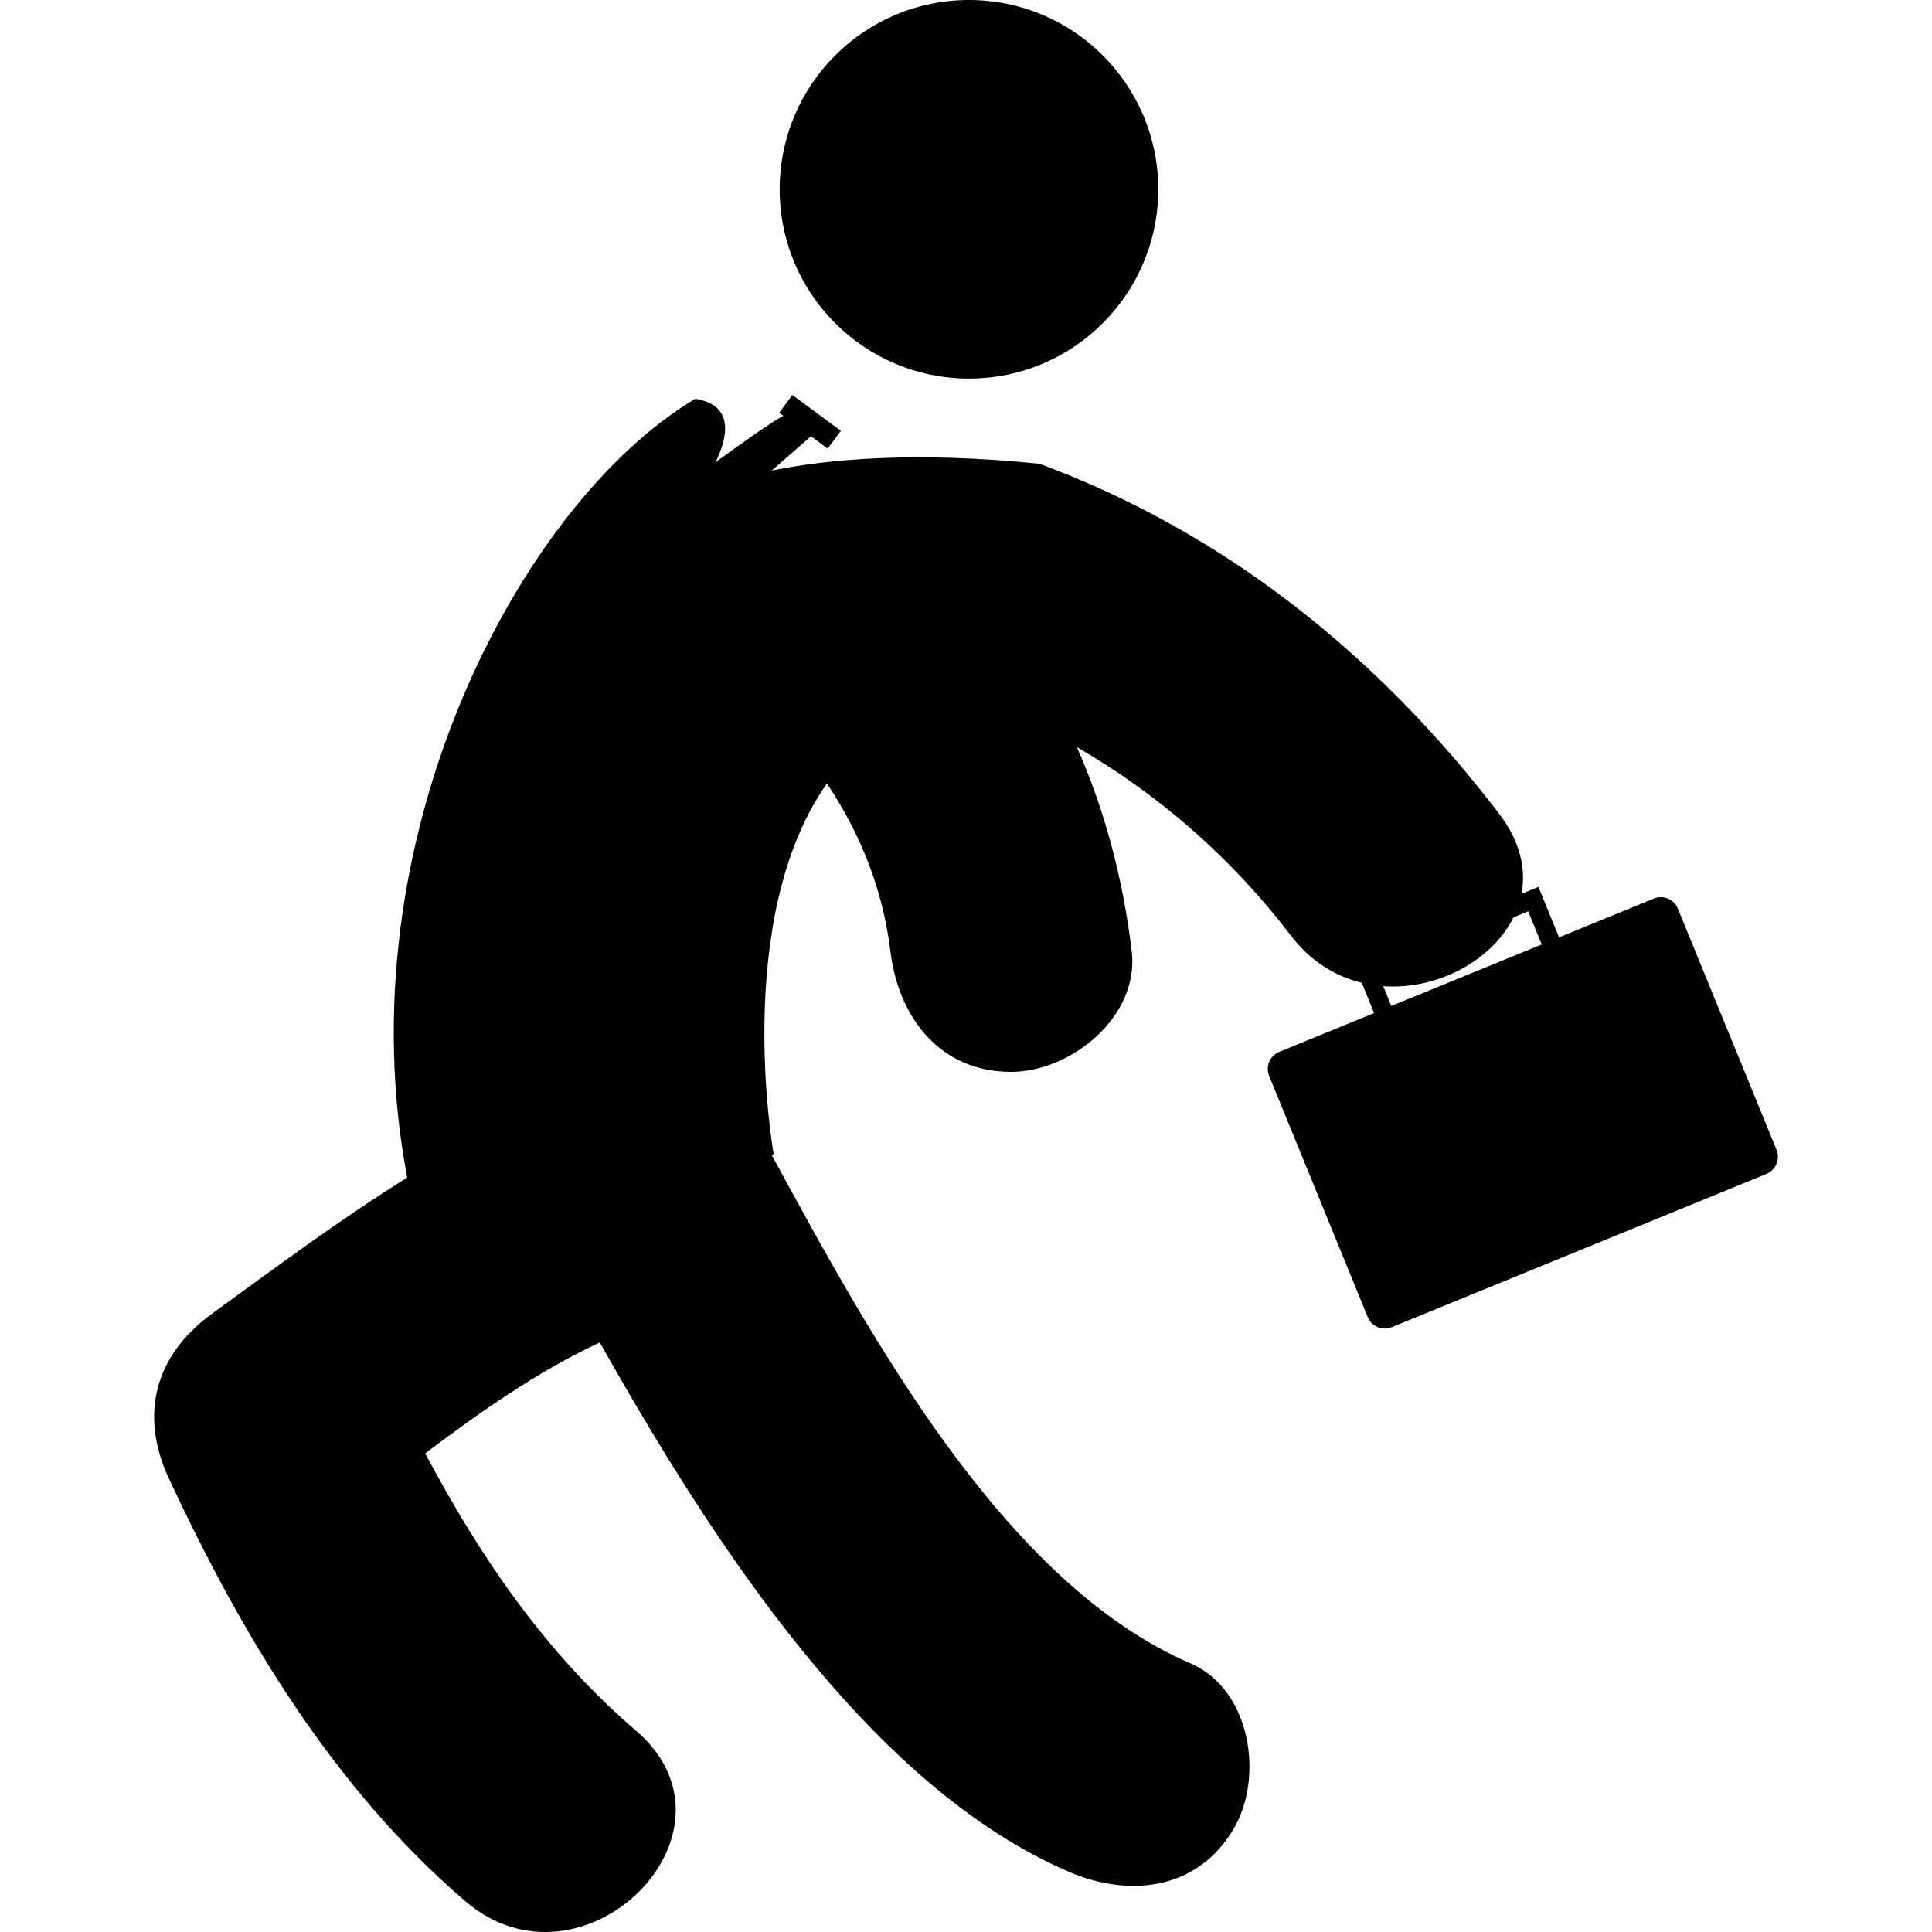
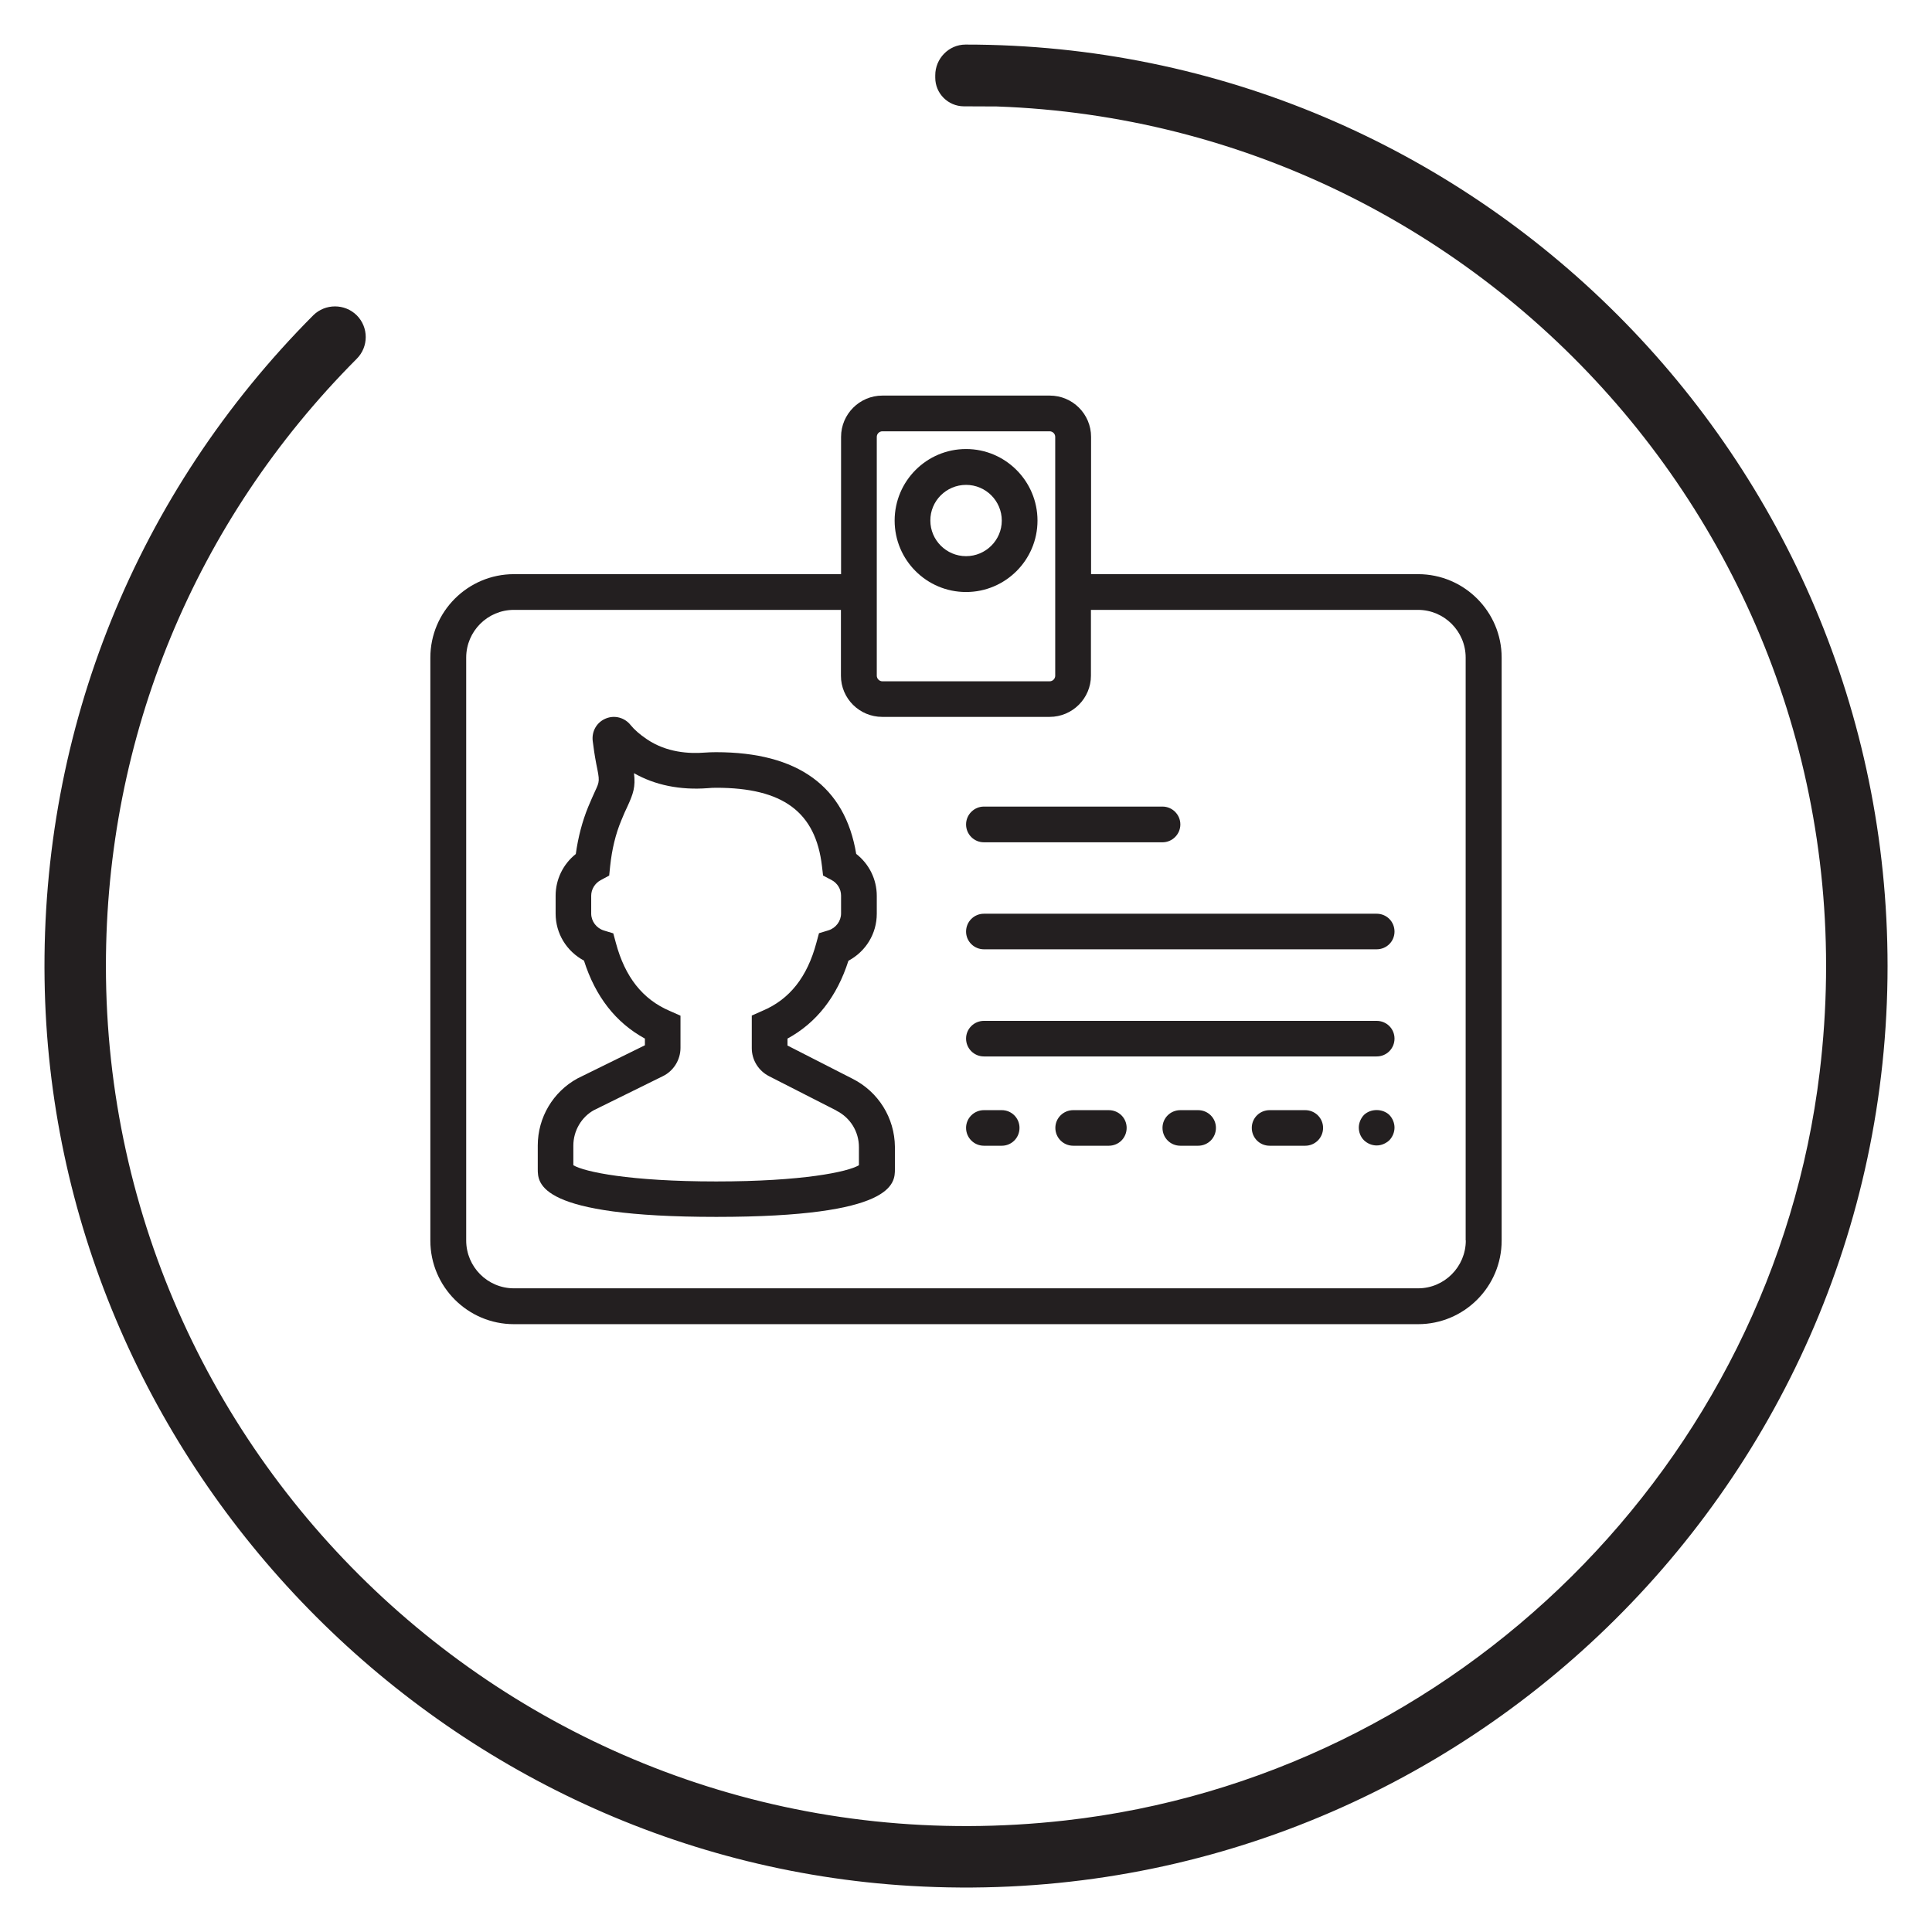
- <svg xmlns="http://www.w3.org/2000/svg" version="1.1" id="Capa_1" x="0px" y="0px" viewBox="0 0 56.829 56.829" style="enable-background:new 0 0 56.829 56.829;" xml:space="preserve">
+ <svg xmlns="http://www.w3.org/2000/svg" version="1.1" id="Layer_1" x="0px" y="0px" viewBox="283 -283.9 1417.3 1417.3" style="enable-background:new 283 -283.9 1417.3 1417.3;" xml:space="preserve">
+   <style type="text/css">
+ 	.st0{display:none;}
+ 	.st1{display:inline;}
+ 	.st2{fill:#231F20;}
+ 	.st3{display:inline;fill:#231F20;}
+ </style>
+   <g class="st0">
+     <g class="st1">
+       <path class="st2" d="M612.4-106.9c-4.2,8.5-4.7,15.4-1.3,20.8c4.2,4.8,11,6.3,20.3,4.6c9.3-1.7,18-5.6,26-11.6l25.4-19.1    l89.3,35.3c1.4,0.7,2.9,0.5,4.3-0.5l20.3-15.3c1.2-0.9,1.8-2.1,1.8-3.6c-0.1-1.5-0.7-2.7-1.9-3.7l-65.1-48.8l41.1-30.9l25.9,11.2    c0.2,0.1,0.5,0.2,1.1,0.3c1.3,0.2,2.4-0.1,3.4-0.8l15.3-11.6c1.1-1,1.7-2.1,1.7-3.3c0-1.5-0.4-2.7-1.3-3.5l-31.3-31.3l-21.3-38.8    c-0.7-1.1-1.7-1.9-3.1-2.3l-0.3,0c-1.3-0.2-2.4,0.1-3.4,0.8l-15.2,11.4c-1.4,1.1-2,2.5-1.7,4.2l3.5,28L705-184.3l-28.7-76.1    c-0.4-1.3-1.3-2.2-2.6-2.6c-0.3-0.1-0.6-0.2-1-0.3c-1.1-0.2-2,0-2.8,0.5l-19.7,10.8c-1.8,1.1-2.5,2.5-2.3,4.4l8.5,99.9l-25.6,19.2    C622.8-122.6,616.7-115.4,612.4-106.9L612.4-106.9z M612.4-106.9" />
+       <path class="st2" d="M1333.8,102.7c-89.3-89.3-208-138.4-334.2-138.4S754.7,13.4,665.4,102.7S527,310.7,527,436.9    s49.2,244.9,138.4,334.2s208,138.4,334.2,138.4s244.9-49.2,334.2-138.4c89.3-89.3,138.4-208,138.4-334.2S1423.1,192,1333.8,102.7z     M1221.1,167.4l20.8-86.3c82.7,56.5,144.8,141.1,172.5,239.9l-10.9,2.1c-16.3,3.1-29.3,15.5-33.3,31.6l-4.2,17    c0,0.2-0.1,0.3-0.4,0.4c-0.3,0.1-0.4,0-0.6-0.1l-25.2-18.9c-13.1-9.8-30.9-11.2-45.3-3.7L1263,366c-15.1,7.9-23.8,23.4-22.8,40.4    c1,17,11.6,31.3,27.6,37.3l1.5,0.6c0.2,0.1,0.3,0.1,0.4,0.4c0.1,0.3,0,0.4-0.1,0.5l-19.6,22.5c-0.2,0.2-0.5,0.3-0.8,0.1    l-52.8-34.1c-12.1-7.8-27.2-9-40.4-3.1c-13.2,5.9-22.4,17.8-24.8,32.1l-4.1,24.9c-2.3,14.1,2.5,28.3,12.9,38l27.6,25.8    c0.2,0.2,0.3,0.5,0.1,0.8l-44.9,68.1c-4.3,6.5-6.7,14-7,21.8l-3.9,97.5c0,0.2-0.1,0.3-0.2,0.4l-59.8,58.6    c-0.2,0.2-0.5,0.2-0.7,0.1l-38.8-22.7c-0.1-0.1-0.3-0.2-0.3-0.4c0,0-18.8-85.4-19.5-87.3l-17.1-45.9    c-5.7-15.3-19.9-26.2-36.2-27.6l-78.3-6.8c-0.2,0-0.4-0.1-0.5-0.3l-44.5-76.8c-0.1-0.1-0.1-0.3-0.1-0.4l11.2-74.5    c0-0.2,0.1-0.3,0.2-0.4l68.4-51.6c0.2-0.1,0.4-0.2,0.6-0.1l66.3,27.6c3.8,1.6,7.7,2.6,11.8,3l91.8,10c10.5,1.1,20.9-1.6,29.4-7.7    l60.8-43.6c16.4-11.7,22.3-33.6,14.1-52l-5.6-12.6c-6.5-14.7-20.6-24.3-36.6-25.2L957.3,294c-0.1,0-0.2,0-0.3-0.1    c-0.2-0.1-0.3-0.2-0.3-0.2v0c-0.1-0.2,0-0.7,0.1-0.8c0,0,0.1-0.1,0.3-0.1l51.3-13.8c6.8-1.8,13.1-5.3,18.2-10.2l62.7-59.2    c0.1-0.1,0.2-0.1,0.4-0.2l94.4-9.7C1202,198,1216.9,185,1221.1,167.4z M901.5,132.7l35.3-66.4c5.2-9.8,6.9-21.2,4.6-32.1    l-4.8-23.3c20.6-3,41.6-4.6,63-4.6c21.6,0,42.8,1.6,63.5,4.7c0,0-5.1,5.5-5.9,5.9l-50,20c-7.1,2.9-13.6,7.5-18.6,13.3l-77.8,91    c-1.1,1.2-2.6,2-4.2,2.1c-2.5,0.1-4-1.3-4.7-2.1C899.1,138.1,901.2,133.2,901.5,132.7z M717.9,111.5v63c0,17.6-8.8,33.8-23.6,43.4    l-45.2,29.3c-10.5,6.8-19.4,15.5-26.4,25.8l-41.1,60.2C603.3,245.7,651.8,168.7,717.9,111.5z M745.4,731.5l-6,48.3    C672.1,728.6,620.2,658,592.2,576.5h26.7c3.3,0,6.3,1.7,8.1,4.4l54,84.2c2.4,3.8,5.3,7.2,8.7,10.3l52.6,48    C744.6,725.4,745.7,728.5,745.4,731.5z M999.6,867.5c-80.8,0-156.4-22.4-221.1-61.2l8.6-69.6c2-16.6-4.1-33.2-16.4-44.4    c0,0-53.7-49.2-54.2-49.8l-54-84.2c-9.5-14.9-25.8-23.7-43.4-23.7h-38.8c-7.3-31.4-11.1-64-11.1-97.6c0-3.6,0-7.2,0.1-10.8    l88.3-129.4c3.9-5.7,8.8-10.5,14.6-14.3l45.2-29.3c26.8-17.4,42.7-46.8,42.7-78.6V79.3c40.8-27.4,86.5-48,135.5-60.3l4.8,23.6    c0.3,1.3,0.1,2.7-0.6,3.9L864.4,113c-2.2,4.1-5.1,15-5.1,15c-2.9,14.5,1,29.2,10.6,40.5c9.2,10.7,22.3,16.7,36.3,16.7    c0.7,0,21,1,36.4-16.8l77.8-91c0.6-0.7,1.4-1.3,2.3-1.6l50-20c7.1-2.8,13.5-7.4,18.5-13.2l18.9-21.9c33.2,8.8,64.8,21.5,94.4,37.6    c-0.5,1.1-24.3,99.3-24.3,99.3c-0.1,0.2-0.3,0.4-0.5,0.5l-94.4,9.7c-9.3,1-18.1,5-24.9,11.4l-62.7,59.2c-0.1,0.1-0.2,0.1-0.3,0.1    l-51.3,13.8c-16.7,4.5-29,18.5-31.2,35.7c-2.2,17.2,6.1,33.8,21.1,42.4c5.7,3.3,12.2,5.2,18.8,5.6l170.8,9.3    c0.2,0,0.4,0.2,0.5,0.4l5.6,12.6c0.1,0.3,0,0.6-0.2,0.7l-60.8,43.6c-0.1,0.1-0.3,0.1-0.4,0.1l-91.9-10l-66.3-27.6    c-13.9-5.8-30-3.8-42.1,5.3L801.9,422c-9,6.8-14.8,16.6-16.5,27.7l-11.2,74.5c-1.4,9.5,0.4,19.4,5.3,27.7l44.5,76.8    c7,12,19.4,19.9,33.2,21.1l78.3,6.8c0.2,0,0.4,0.2,0.5,0.4l17.1,46l17.8,81.5c2.5,11.6,9.9,21.7,20.1,27.7l38.8,22.7    c6.7,3.9,14.1,5.8,21.5,5.8c10.9,0,21.7-4.2,29.9-12.2l59.8-58.6c7.8-7.6,12.3-17.8,12.8-28.7l3.9-97.5c0-0.1,0-0.2,0.1-0.3    l44.9-68.1c11.5-17.4,8.8-40.4-6.5-54.6l-27.6-25.8c-0.1-0.1-0.2-0.3-0.2-0.5l4.1-24.9c0-0.2,0.1-0.3,0.4-0.5    c0.3-0.1,0.4-0.1,0.6,0l52.8,34.1c17.7,11.4,41.4,8,55.3-7.8l19.6-22.5c9.2-10.5,12.6-24.9,9.2-38.4s-13.3-24.5-26.3-29.4    l-1.5-0.6c-0.2-0.1-0.3-0.1-0.3-0.1c-0.1-0.2-0.1-0.6-0.1-0.8c0,0,0.1-0.1,0.3-0.2l31.5-16.5c0.2-0.1,0.5-0.1,0.6,0.1l25.2,18.9    c11.5,8.6,26.4,10.9,39.9,6.1c13.5-4.8,23.6-16,27.1-29.9l4.2-17c0.1-0.2,0.2-0.4,0.5-0.5l12.3-2.4c4.3,24.3,6.5,49.3,6.5,74.9    C1430.2,674.4,1237,867.5,999.6,867.5z" />
+     </g>
+     <path class="st3" d="M1014.2-193.6c363,12.8,648.9,333.7,603.7,708.5c-34.6,286.9-266.4,516.7-553.6,548.9   c-380.3,42.8-703.6-255-703.6-626.9c0-168.1,65.3-326.3,184-445.4c8.8-8.8,8.8-23.1,0-31.9c-8.8-8.7-23.1-8.7-31.9,0   C383.4,89.6,313.1,262.9,315.7,446.6c4.9,350.8,285.2,644.6,635.5,665.2c391,22.9,716.5-288.7,716.5-674.8   c0-372.9-303.4-676.2-676.4-676c-12.3,0-22.2,10.3-22.2,22.5v1.8c0,11.5,9.3,20.9,20.9,21L1014.2-193.6L1014.2-193.6" />
+   </g>
+   <g class="st0">
+     <path class="st3" d="M567.1,294.8h372.5c14.3,0,25.9,11.6,25.9,25.9l0.1,18.5h51.7v-18.5c0-42.8-34.8-77.6-77.6-77.6H567.1   c-14.3,0-25.9-11.6-25.9-25.9c0-14.3,11.6-25.9,25.9-25.9h848.6c42.8,0,77.6-34.8,77.6-77.6c0-42.8-34.8-77.6-77.6-77.6H660.1   c-14.3,0-25.9-11.6-25.9-25.9c0-14.3,11.6-25.9,25.9-25.9h662.4c42.8,0,77.6-34.8,77.6-77.6c0-42.8-34.8-77.6-77.6-77.6h-279.5   c-14.3,0-25.9-11.6-25.9-25.9v-26.8c0-14.3-11.6-25.9-25.9-25.9s-25.9,11.6-25.9,25.9v26.8c0,42.8,34.8,77.6,77.6,77.6h279.5   c14.3,0,25.9,11.6,25.9,25.9c0,14.3-11.6,25.9-25.9,25.9H660.1c-42.8,0-77.6,34.8-77.6,77.6c0,42.8,34.8,77.6,77.6,77.6h755.5   c14.3,0,25.9,11.6,25.9,25.9c0,14.3-11.6,25.9-25.9,25.9H567.1c-42.8,0-77.6,34.8-77.6,77.6C489.4,260,524.2,294.8,567.1,294.8z" />
+     <path class="st3" d="M1250.6,339.2h-239l0,0h-40.5l0,0h-239c-120.9,0-219.2,98.3-219.2,219.2c0,120.9,98.3,219.2,219.2,219.2   c68.8,0,133.4-32.3,174.8-86.9h168.9c41.4,54.6,105.9,86.9,174.8,86.9c120.9,0,219.2-98.3,219.2-219.2   C1469.8,437.6,1371.4,339.2,1250.6,339.2z M1250.6,737.2c-59.1,0-114.3-29.2-147.7-78.1c-3.8-5.5-10-8.8-16.7-8.8H896.5   c-6.7,0-12.9,3.3-16.7,8.8c-33.4,48.9-88.6,78.1-147.7,78.1c-98.6,0-178.8-80.2-178.8-178.8c0-98.6,80.2-178.8,178.8-178.8h518.4   c98.6,0,178.8,80.2,178.8,178.8C1429.3,657,1349.1,737.2,1250.6,737.2z" />
+     <path class="st3" d="M732.1,429.5c-71.1,0-129,57.9-129,129c0,71.1,57.9,129,129,129c71.1,0,129-57.8,129-129   C861.1,487.3,803.2,429.5,732.1,429.5L732.1,429.5z M732.1,646.9c-48.8,0-88.5-39.7-88.5-88.5c0-48.8,39.7-88.5,88.5-88.5   c48.8,0,88.5,39.7,88.5,88.5C820.6,607.2,780.9,646.9,732.1,646.9L732.1,646.9z M732.1,646.9" />
+     <path class="st3" d="M1176.4,528.2c-16.8,0-30.3,13.6-30.3,30.4c0,16.7,13.6,30.3,30.3,30.3h0c16.8,0,30.3-13.6,30.3-30.4   C1206.7,541.7,1193.1,528.2,1176.4,528.2L1176.4,528.2z M1176.4,528.2" />
+     <path class="st3" d="M1324.6,527.9c-16.8,0-30.3,13.7-30.2,30.4c0,16.7,13.6,30.2,30.3,30.2h0.1c16.8-0.1,30.3-13.7,30.3-30.4   C1355,541.4,1341.4,527.8,1324.6,527.9L1324.6,527.9z M1324.6,527.9" />
+     <path class="st3" d="M1250.7,602.3h-0.2c-16.8,0-30.3,13.6-30.3,30.3c0,16.7,13.6,30.3,30.3,30.3h0.4c16.8-0.1,30.3-13.7,30.2-30.5   C1281.1,615.7,1267.5,602.2,1250.7,602.3L1250.7,602.3z M1250.7,602.3" />
+     <path class="st3" d="M1250.4,514.6L1250.4,514.6c16.8,0,30.4-13.7,30.3-30.4c0-16.8-13.7-30.3-30.4-30.3   c-16.8,0-30.3,13.6-30.3,30.4C1220.1,501.1,1233.7,514.6,1250.4,514.6L1250.4,514.6z M1250.4,514.6" />
+     <path class="st3" d="M752.3,538.2V510c0-11.2-9.1-20.2-20.2-20.2c-11.2,0-20.2,9.1-20.2,20.2v28.3h-28.3   c-11.2,0-20.2,9.1-20.2,20.2c0,11.2,9.1,20.2,20.2,20.2h28.3v28.3c0,11.2,9.1,20.2,20.2,20.2c11.2,0,20.2-9.1,20.2-20.2v-28.3h28.3   c11.2,0,20.2-9.1,20.2-20.2c0-11.2-9.1-20.2-20.2-20.2H752.3z M752.3,538.2" />
+     <path class="st3" d="M959.1,572.2h-38.7c-11.2,0-20.2,9.1-20.2,20.2c0,11.2,9.1,20.2,20.2,20.2h38.7c11.2,0,20.2-9.1,20.2-20.2   C979.3,581.3,970.2,572.2,959.1,572.2L959.1,572.2z M959.1,572.2" />
+     <path class="st3" d="M1062.3,572.2h-38.7c-11.2,0-20.2,9.1-20.2,20.2c0,11.2,9.1,20.2,20.2,20.2h38.7c11.2,0,20.2-9.1,20.2-20.2   C1082.6,581.3,1073.5,572.2,1062.3,572.2L1062.3,572.2z M1062.3,572.2" />
+     <path class="st3" d="M969.1-205.8c-363,12.8-648.9,333.7-603.7,708.5C400,789.6,631.8,1019.3,919,1051.6   c380.3,42.8,703.6-255,703.6-626.9c0-168.1-65.3-326.3-184-445.4c-8.8-8.8-8.8-23.1,0-31.9c8.8-8.7,23.1-8.7,31.9,0   c129.4,129.9,199.7,303.1,197.1,486.9c-4.9,350.8-285.2,644.6-635.5,665.2c-391,22.9-716.5-288.7-716.5-674.8   c0-372.9,303.4-676.2,676.4-676c12.3,0,22.2,10.3,22.2,22.5v1.8c0,11.5-9.3,20.9-20.9,21L969.1-205.8L969.1-205.8" />
+   </g>
  <g>
-     <g>
-       <circle style="fill:#010002;" cx="28.502" cy="5.568" r="5.568" />
-       <path style="fill:#010002;" d="M52.257,33.822l-2.904-7.097c-0.11-0.275-0.426-0.407-0.703-0.295l-2.791,1.142l-0.607-1.484    l-0.497,0.203c0.138-0.725-0.034-1.534-0.655-2.349c-3.59-4.708-8.119-8.301-13.526-10.301c-3.703-0.375-6.257-0.129-7.874,0.201    l1.154-1.01l0.492,0.364l0.387-0.524l-1.426-1.054l-0.387,0.524l0.119,0.088c-0.41,0.225-1.393,0.93-1.991,1.366    c0.362-0.742,0.56-1.675-0.595-1.866c-5.146,3.057-10.368,12.96-8.474,22.908c-1.967,1.224-3.828,2.613-5.738,4    c-1.679,1.22-2.154,2.963-1.272,4.855c2.145,4.602,4.827,9.092,8.717,12.43c3.454,2.963,8.498-2.033,5.018-5.02    c-2.657-2.277-4.582-5.111-6.197-8.152c1.631-1.229,3.314-2.416,5.136-3.262c3.355,5.953,7.961,13.057,13.795,15.568    c1.776,0.766,3.791,0.547,4.855-1.273c0.887-1.514,0.504-4.088-1.271-4.855c-5.479-2.358-9.421-9.619-12.314-14.938    c0.029-0.03,0.048-0.053,0.048-0.053s-1.238-6.904,1.568-10.892c0.98,1.465,1.649,3.125,1.867,4.935    c0.23,1.919,1.439,3.548,3.549,3.548c1.76,0,3.78-1.625,3.549-3.548c-0.263-2.185-0.806-4.177-1.613-6.005    c2.402,1.392,4.534,3.237,6.298,5.547c0.578,0.76,1.312,1.198,2.082,1.385l0.363,0.891l-2.792,1.142    c-0.276,0.114-0.407,0.43-0.296,0.705l2.902,7.098c0.113,0.274,0.43,0.408,0.705,0.295l11.026-4.51    C52.235,34.414,52.369,34.097,52.257,33.822z M40.924,29.59l-0.237-0.582c1.594,0.113,3.201-0.75,3.832-2.025l0.432-0.177    l0.398,0.975L40.924,29.59z" />
+     <path class="st2" d="M1283.6,534c-2.4,2.5-3.8,6-3.8,9.3c0,3.4,1.3,6.8,3.8,9.3c2.5,2.4,5.9,3.8,9.3,3.8c3.5,0,6.8-1.5,9.3-3.8   c2.4-2.5,3.8-5.9,3.8-9.3c0-3.4-1.4-6.8-3.8-9.3C1297.3,529.3,1288.6,529.2,1283.6,534L1283.6,534z M1283.6,534" />
+     <path class="st2" d="M908.3,507.4l-47.6-24.3V478c21.3-11.6,36.3-30.8,44.7-57.1c12.7-6.8,20.8-19.8,20.8-34.5v-13.1   c0-12.1-5.6-23.4-15.1-30.8c-8.2-49.5-42.7-74.6-102.8-74.6c-2.9,0-5.6,0.1-8.3,0.3c-11.4,0.9-27.9,0-42.3-9.7   c-5.4-3.6-9.4-7.2-12-10.4c-4.4-5.6-11.8-7.6-18.3-4.9c-6.6,2.7-10.4,9.3-9.6,16.4c0.6,4.9,1.4,10.5,2.6,16.8   c2.6,12.7,2.6,12.7-1,20.4c-1.3,2.9-2.9,6.4-4.9,11.2c-4.3,10.5-7.4,22.2-9.1,34.6c-9.3,7.4-14.8,18.6-14.8,30.6v13.1   c0,14.7,8.1,27.7,20.8,34.5c8.4,26.4,23.3,45.5,44.7,57.2v4.9l-49.4,24.3c-18,9.8-29.2,28.7-29.2,49.2v17.3c0,10.5,0,35.1,131,35.1   c131,0,131-24.6,131-35.1v-16.3C939.3,536.2,927.4,517,908.3,507.4L908.3,507.4z M913.1,570.9c-8.1,4.9-41.4,11.9-104.7,11.9   s-96.6-7-104.8-11.9v-14.4c0-10.9,6-21,15.1-26l50.5-24.9c7.9-3.8,13-12,13-20.8v-23.6l-7.9-3.5c-19.9-8.5-32.8-24.9-39.5-49.9   l-1.9-7l-6.9-2.1c-5.5-1.7-9.3-6.8-9.3-12.4v-13.1c0-4.7,2.7-9.2,7.1-11.5l6.1-3.3l0.7-6.9c1.3-12.3,4-23.6,8.2-33.6   c1.7-4.3,3.2-7.5,4.4-10c4.4-9.6,6.1-14.5,4.9-24.6c15.4,8.8,33.9,12.5,54,11c2-0.2,4.2-0.3,6.3-0.3c49,0,73,17.8,77.6,57.6   l0.8,6.8l6.1,3.2c4.4,2.3,7.1,6.7,7.1,11.5v13.1c0,5.6-3.8,10.7-9.3,12.4l-6.9,2.1l-1.9,7c-6.7,25.1-19.6,41.5-39.5,49.9l-7.9,3.5   V485c0,8.7,4.9,16.6,12.7,20.6l49.4,25.2l0,0.1c10.2,5.1,16.5,15.4,16.5,26.7V570.9z M913.1,570.9" />
+     <path class="st2" d="M1004.8,334h131c7.2,0,13.1-5.9,13.1-13.1c0-7.2-5.9-13.1-13.1-13.1h-131c-7.2,0-13.1,5.9-13.1,13.1   C991.7,328.1,997.5,334,1004.8,334L1004.8,334z M1004.8,334" />
+     <path class="st2" d="M1017.9,530.5h-13.1c-7.2,0-13.1,5.8-13.1,13c0,7.3,5.9,13.1,13.1,13.1h13.1c7.2,0,13-5.8,13-13.1   C1030.9,536.3,1025.1,530.5,1017.9,530.5L1017.9,530.5z M1017.9,530.5" />
+     <path class="st2" d="M1096.4,530.5h-26.1c-7.2,0-13.1,5.8-13.1,13c0,7.3,5.9,13.1,13.1,13.1h26.1c7.3,0,13.1-5.8,13.1-13.1   C1109.5,536.3,1103.7,530.5,1096.4,530.5L1096.4,530.5z M1096.4,530.5" />
+     <path class="st2" d="M1161.9,530.5h-13c-7.3,0-13.1,5.8-13.1,13c0,7.3,5.8,13.1,13.1,13.1h13c7.3,0,13.1-5.8,13.1-13.1   C1175,536.3,1169.2,530.5,1161.9,530.5L1161.9,530.5z M1161.9,530.5" />
+     <path class="st2" d="M1240.5,530.5h-26.1c-7.3,0-13.1,5.8-13.1,13c0,7.3,5.8,13.1,13.1,13.1h26.1c7.2,0,13.1-5.8,13.1-13.1   C1253.6,536.3,1247.7,530.5,1240.5,530.5L1240.5,530.5z M1240.5,530.5" />
+     <path class="st2" d="M1292.9,386.4h-288.1c-7.2,0-13.1,5.8-13.1,13.1c0,7.2,5.9,13,13.1,13h288.1c7.3,0,13.1-5.8,13.1-13   C1306,392.2,1300.2,386.4,1292.9,386.4L1292.9,386.4z M1292.9,386.4" />
+     <path class="st2" d="M1292.9,465h-288.1c-7.2,0-13.1,5.8-13.1,13c0,7.3,5.9,13.1,13.1,13.1h288.1c7.3,0,13.1-5.8,13.1-13.1   C1306,470.8,1300.2,465,1292.9,465L1292.9,465z M1292.9,465" />
+     <path class="st2" d="M1323.3,137.3h-239.9V36.6c0-16.8-13.6-30.3-30.3-30.3H930.3c-16.7,0-30.3,13.6-30.3,30.3v100.7H660   c-33.8,0-61.3,27.5-61.3,61.3v427.6c0,33.8,27.5,61.3,61.3,61.3h663.3c33.8,0,61.3-27.5,61.3-61.3V198.5   C1384.6,164.8,1357.1,137.3,1323.3,137.3L1323.3,137.3z M926.2,36.6c0-2.3,1.9-4.1,4.1-4.1H1053c2.2,0,4.1,1.8,4.1,4.1v175.2   c0,2.2-1.8,4.1-4.1,4.1H930.3c-2.2,0-4.1-1.9-4.1-4.1V36.6z M1358.3,626.1c0,19.3-15.7,35.1-35,35.1H660c-19.3,0-35-15.7-35-35.1   V198.5c0-19.3,15.7-35,35-35h239.9v48.3c0,16.7,13.6,30.2,30.3,30.2H1053c16.7,0,30.3-13.6,30.3-30.2v-48.3h239.9   c19.3,0,35,15.7,35,35V626.1z M1358.3,626.1" />
+     <path class="st2" d="M991.7,150.4c28.9,0,52.4-23.5,52.4-52.4c0-28.9-23.5-52.5-52.4-52.5c-28.9,0-52.4,23.5-52.4,52.5   C939.3,126.9,962.7,150.4,991.7,150.4L991.7,150.4z M991.7,71.8c14.5,0,26.2,11.8,26.2,26.2c0,14.4-11.8,26.1-26.2,26.1   c-14.5,0-26.2-11.8-26.2-26.1C965.4,83.6,977.2,71.8,991.7,71.8L991.7,71.8z M991.7,71.8" />
+     <path class="st2" d="M1014.2-205.8c363,12.8,648.9,333.7,603.7,708.5c-34.6,286.9-266.4,516.7-553.6,548.9   c-380.3,42.8-703.6-255-703.6-626.9c0-168.1,65.3-326.3,184-445.4c8.8-8.8,8.8-23.1,0-31.9c-8.8-8.7-23.1-8.7-31.9,0   C383.4,77.4,313.1,250.7,315.7,434.4c4.9,350.8,285.2,644.6,635.5,665.2c391,22.9,716.5-288.7,716.5-674.8   c0-372.9-303.4-676.2-676.4-676c-12.3,0-22.2,10.3-22.2,22.5v1.8c0,11.5,9.3,20.9,20.9,21L1014.2-205.8L1014.2-205.8" />
+   </g>
+   <g class="st0">
+     <g class="st1">
+       <path class="st2" d="M810.5,272.8l-34.1-100.6c-3.8-11.1-15.9-17.1-27-13.3c-11.1,3.8-17.1,15.9-13.3,27l24.6,72.1H543.3    l24.6-72.5c3.8-11.1-2.2-23.3-13.3-27c-11.2-3.8-23.3,2.2-27,13.3l-34.1,100.6c-2.2,6.5-1.1,13.7,2.9,19.3    c4,5.6,10.5,8.9,17.3,8.9h82.5v110.6l-87.3,22.9c-7,1.8-12.9,6.6-16.2,13c-3.3,6.4-3.8,14-1.2,20.8L526,560    c3.9,10.2,13.6,16.6,23.9,16.6c3,0,6-0.5,9-1.6c13.2-5,19.9-19.7,14.9-33l-24.7-65.6l52.5-13.8h58l25.9,75.2l-26.8,124.7    c-3,13.8,5.8,27.4,19.6,30.4c1.8,0.4,3.6,0.6,5.4,0.6c11.8,0,22.4-8.2,25-20.2l28.3-131.7c1-4.6,0.7-9.3-0.8-13.7L709,448.5V301    h81.3c6.9,0,13.3-3.3,17.3-8.9C811.6,286.5,812.7,279.3,810.5,272.8L810.5,272.8z M810.5,272.8" />
+     </g>
+     <path class="st3" d="M696.9,200.1c0,24.4-19.8,44.2-44.2,44.2c-24.4,0-44.2-19.8-44.2-44.2c0-24.4,19.8-44.2,44.2-44.2   C677.1,155.9,696.9,175.7,696.9,200.1L696.9,200.1z M696.9,200.1" />
+     <path class="st3" d="M1014.2,1055.3c363-12.8,648.9-333.7,603.7-708.5c-34.6-286.9-266.4-516.7-553.6-548.9   c-380.3-42.8-703.6,255-703.6,626.9c0,168.1,65.3,326.3,184,445.4c8.8,8.8,8.8,23.1,0,31.9c-8.8,8.7-23.1,8.7-31.9,0   C383.4,772.1,313.1,598.8,315.7,415.1c4.9-350.8,285.2-644.6,635.5-665.2c391-22.9,716.5,288.7,716.5,674.8   c0,372.9-303.4,676.2-676.4,676c-12.3,0-22.2-10.3-22.2-22.5v-1.8c0-11.5,9.3-20.9,20.9-21L1014.2,1055.3L1014.2,1055.3" />
+     <g class="st1">
+       <g>
+         <path class="st2" d="M1118.1,513.1c-9.2-5.5-81.4-47.5-81.4-47.5s28.1-70.2,40.5-105.9c2.6-0.2,116.9-39.5,169.1-57.5     c35.5-12.2,15.9-67-20-54.6c-51.7,17.8-103.5,35.6-155.2,53.5c-14.2-13.4-37.3-18.1-56.6-10.9c-35-39.2-67.2-75.3-102.2-114.5     c-25.2-28.3-69.3,10.2-44.3,38.3c35,39.2,109.3,121.9,111.6,123.3c-13.3,37.7-46.2,121.2-46.5,121.2     c2.3,0.7-57.8,33.3-103.7,57.4c-11.7,6.1-19.7,21.8-10.5,44.3c15,36.4,31.2,72.4,46.4,108.7c6.2,14.7,19.2,25.1,36,20.5     c13.9-3.8,26.7-21.3,20.5-36.1c-12-28.5-34.3-80.7-41.3-97.1c-1.2-2.9,0-6.2,2.7-7.6c15-7.7,59.6-30.5,65.5-33.5     c10.3-5.2,27.9-13.2,53.5-0.9c6.2,3,54.5,28.8,70.6,37.5c3.3,1.7,5.3,5.1,5.6,8.7c1.1,18.3,4.6,75,6.7,105.9     c2.6,37.4,61.1,34.7,58.4-3.1c-2.9-41.8-5.1-73.4-7.4-115.3C1135.9,539.6,1136.7,524.1,1118.1,513.1L1118.1,513.1z M1118.1,513.1     " />
+       </g>
+       <path class="st2" d="M1108.1,232c0,26.7-21.7,48.4-48.4,48.4c-26.7,0-48.4-21.7-48.4-48.4c0-26.7,21.7-48.4,48.4-48.4    C1086.5,183.6,1108.1,205.2,1108.1,232L1108.1,232z M1108.1,232" />
+     </g>
+     <g class="st1">
+       <g>
+         <path class="st2" d="M1453.9,302.8c0,22.3-18.1,40.3-40.3,40.3c-22.3,0-40.3-18.1-40.3-40.3c0-22.3,18-40.3,40.3-40.3     C1435.8,262.5,1453.9,280.6,1453.9,302.8L1453.9,302.8z M1453.9,302.8" />
+         <path class="st2" d="M1493.3,428.3c-2.8-20-3.5-40.3-8.9-59.8c-7.2-26-44.8-18-44.8,5.5c-0.5-0.5-1-1-1.5-1.6     c-3.8-4.4-8.1-6.5-12.4-7.2c-7.9-14.9-24.1-24.4-42-22.9c-4.4,0.3-8.5,1.4-12.4,2.9c-16-30.3-26.7-62.5-33.1-96.7     c-5.4-28.9-49.4-16.7-44,12.1c8.6,45.6,24.9,89.1,49.6,128.4v0.1c2.2,26.4-0.5,70-2.2,90.5c-0.8,1.2-1.5,2.5-2.1,3.9     c-23.8,56.5-32.9,121.2-37.5,182.1c-2.2,29.3,43.4,29.1,45.6,0c3.4-44.8,10-91.4,23.4-135c2.9,0.9,5.9,1.6,9.1,1.9     c3.8,45.8,6.9,91.6,13.5,137.1c4.2,29,48.1,16.6,44-12.1c-6.8-47.5-9.2-95.6-13.3-143.4c-0.1-1.8-0.5-3.5-0.9-5.1     c2.4-4.8,4-10.1,4.5-15.7c0.2-1.9,2.9-31.3,3.7-63.4c7.8,6.9,15.8,13.7,23.7,20.6C1473.5,466.6,1496.5,450.5,1493.3,428.3     L1493.3,428.3z M1493.3,428.3" />
+       </g>
    </g>
  </g>
-   <g>
- </g>
-   <g>
- </g>
-   <g>
- </g>
-   <g>
- </g>
-   <g>
- </g>
-   <g>
- </g>
-   <g>
- </g>
-   <g>
- </g>
-   <g>
- </g>
-   <g>
- </g>
-   <g>
- </g>
-   <g>
- </g>
-   <g>
- </g>
-   <g>
- </g>
-   <g>
- </g>
</svg>
